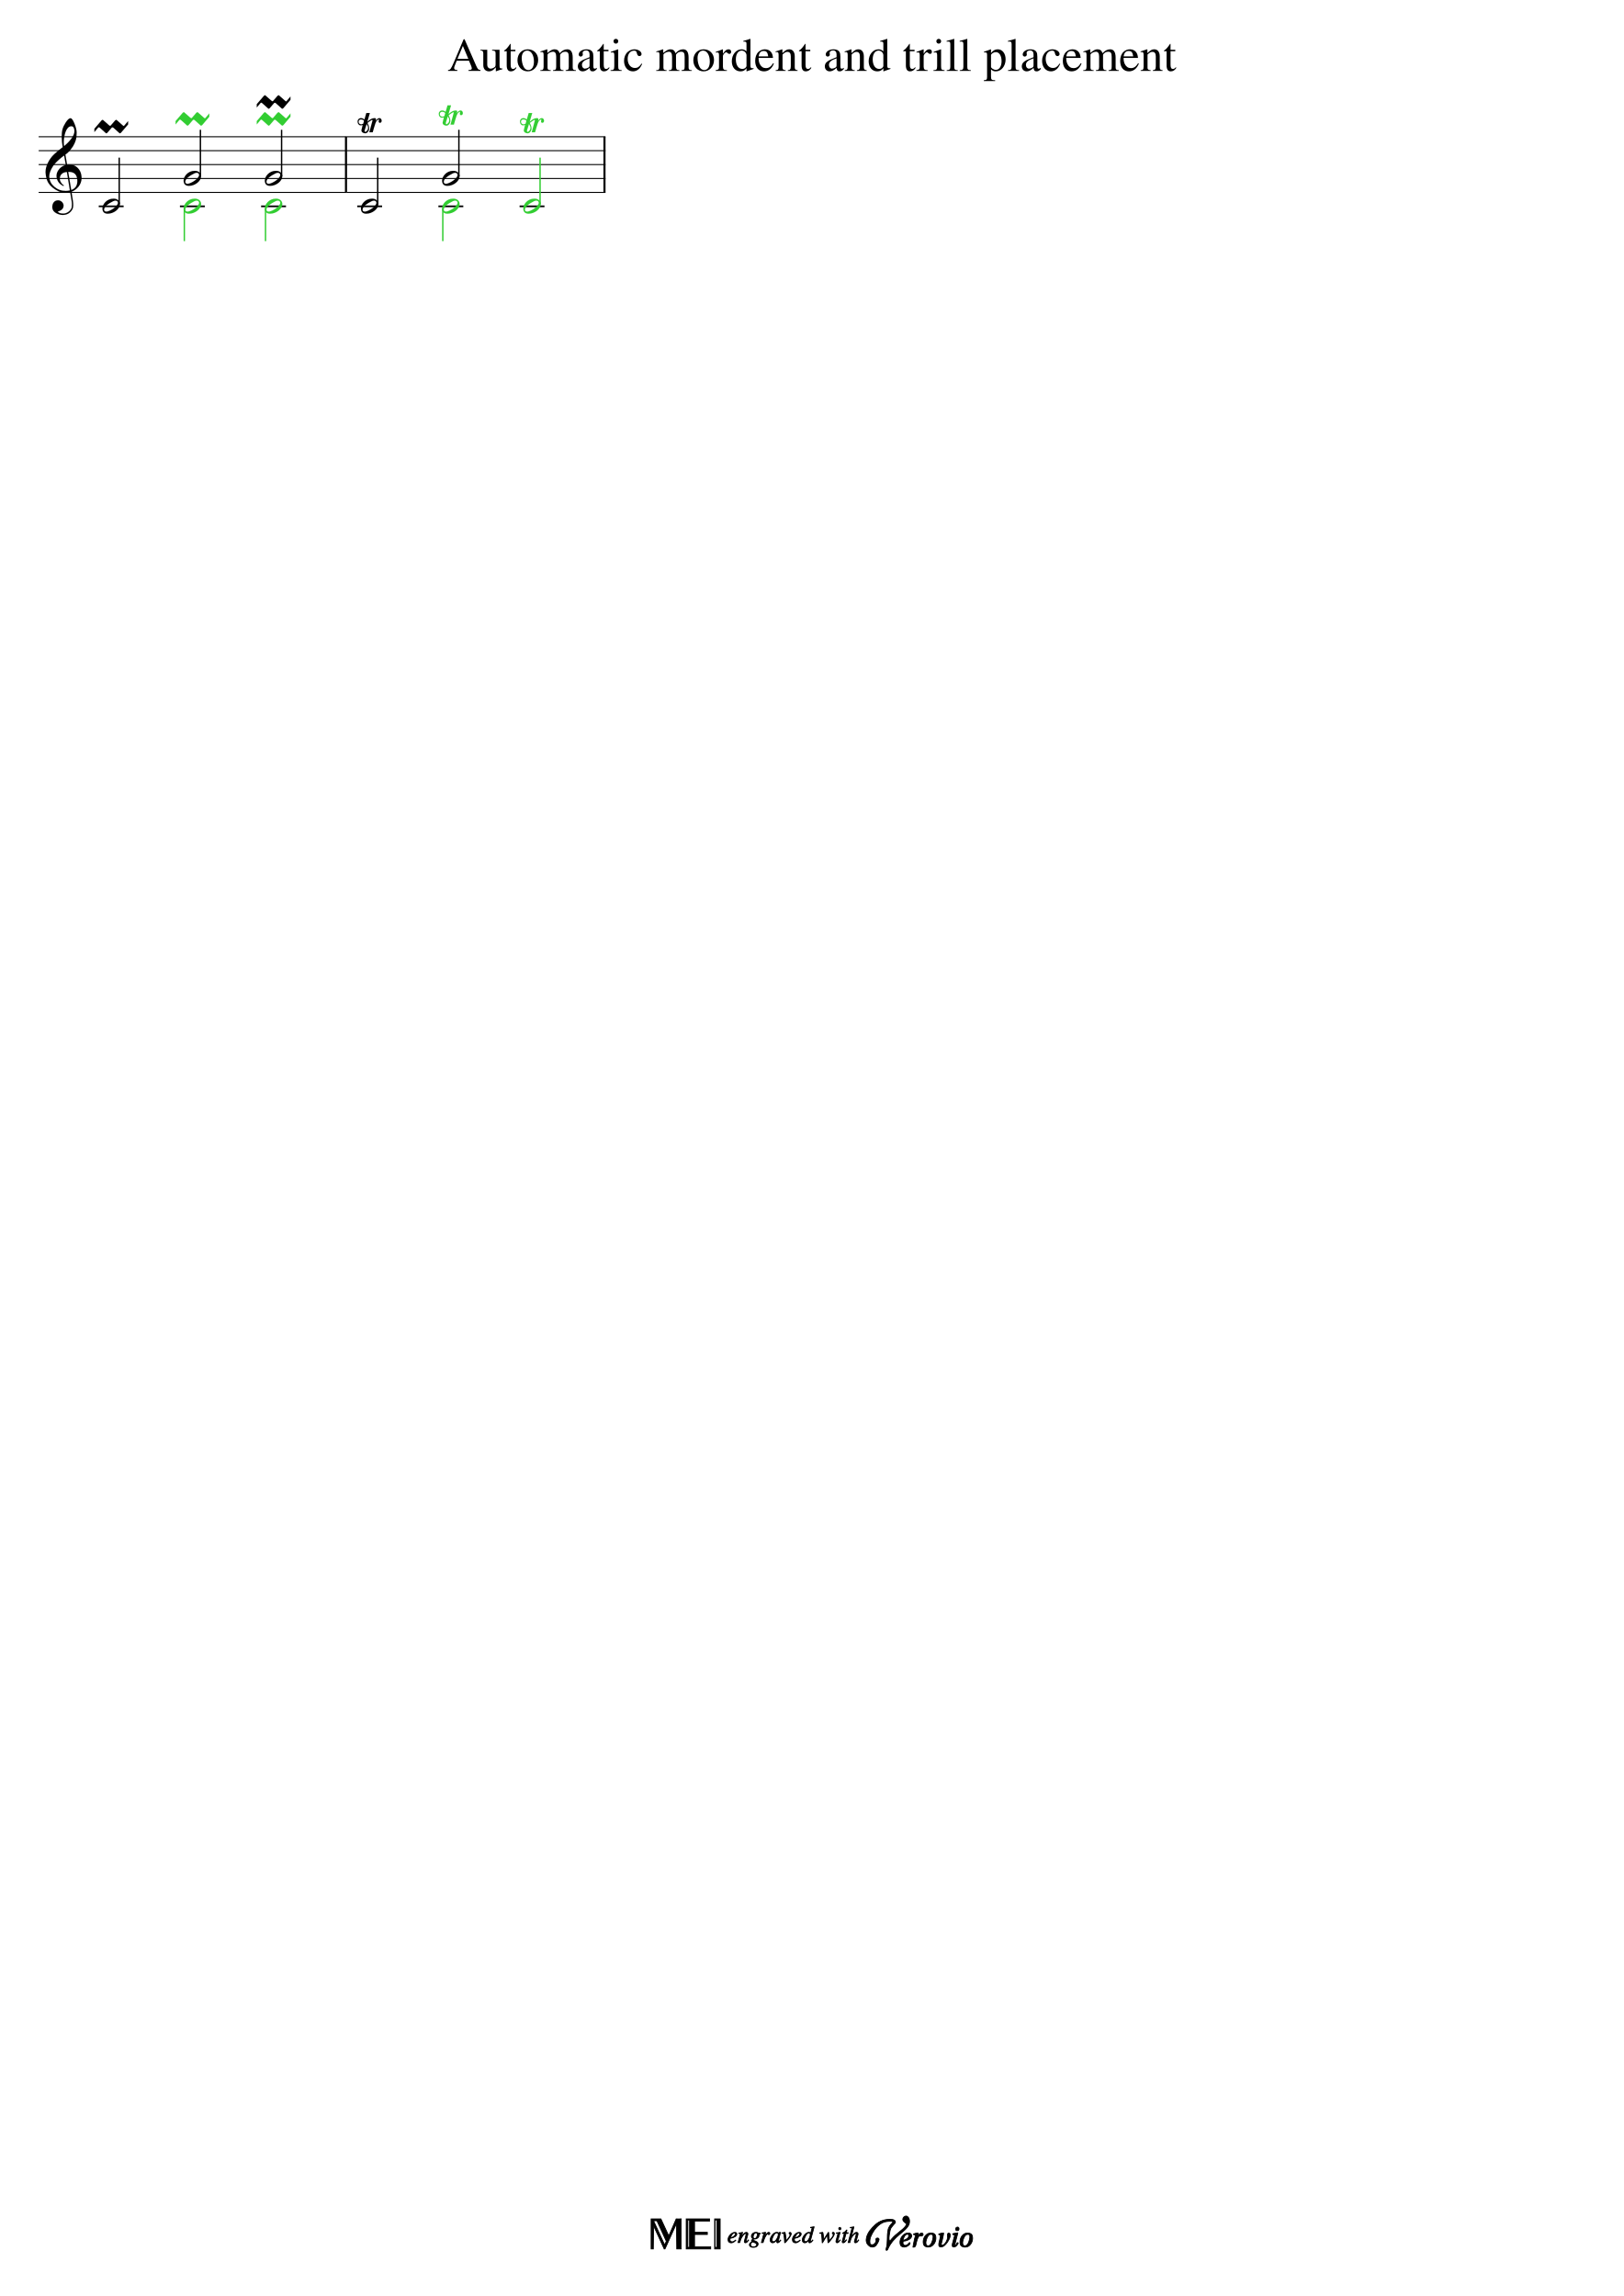
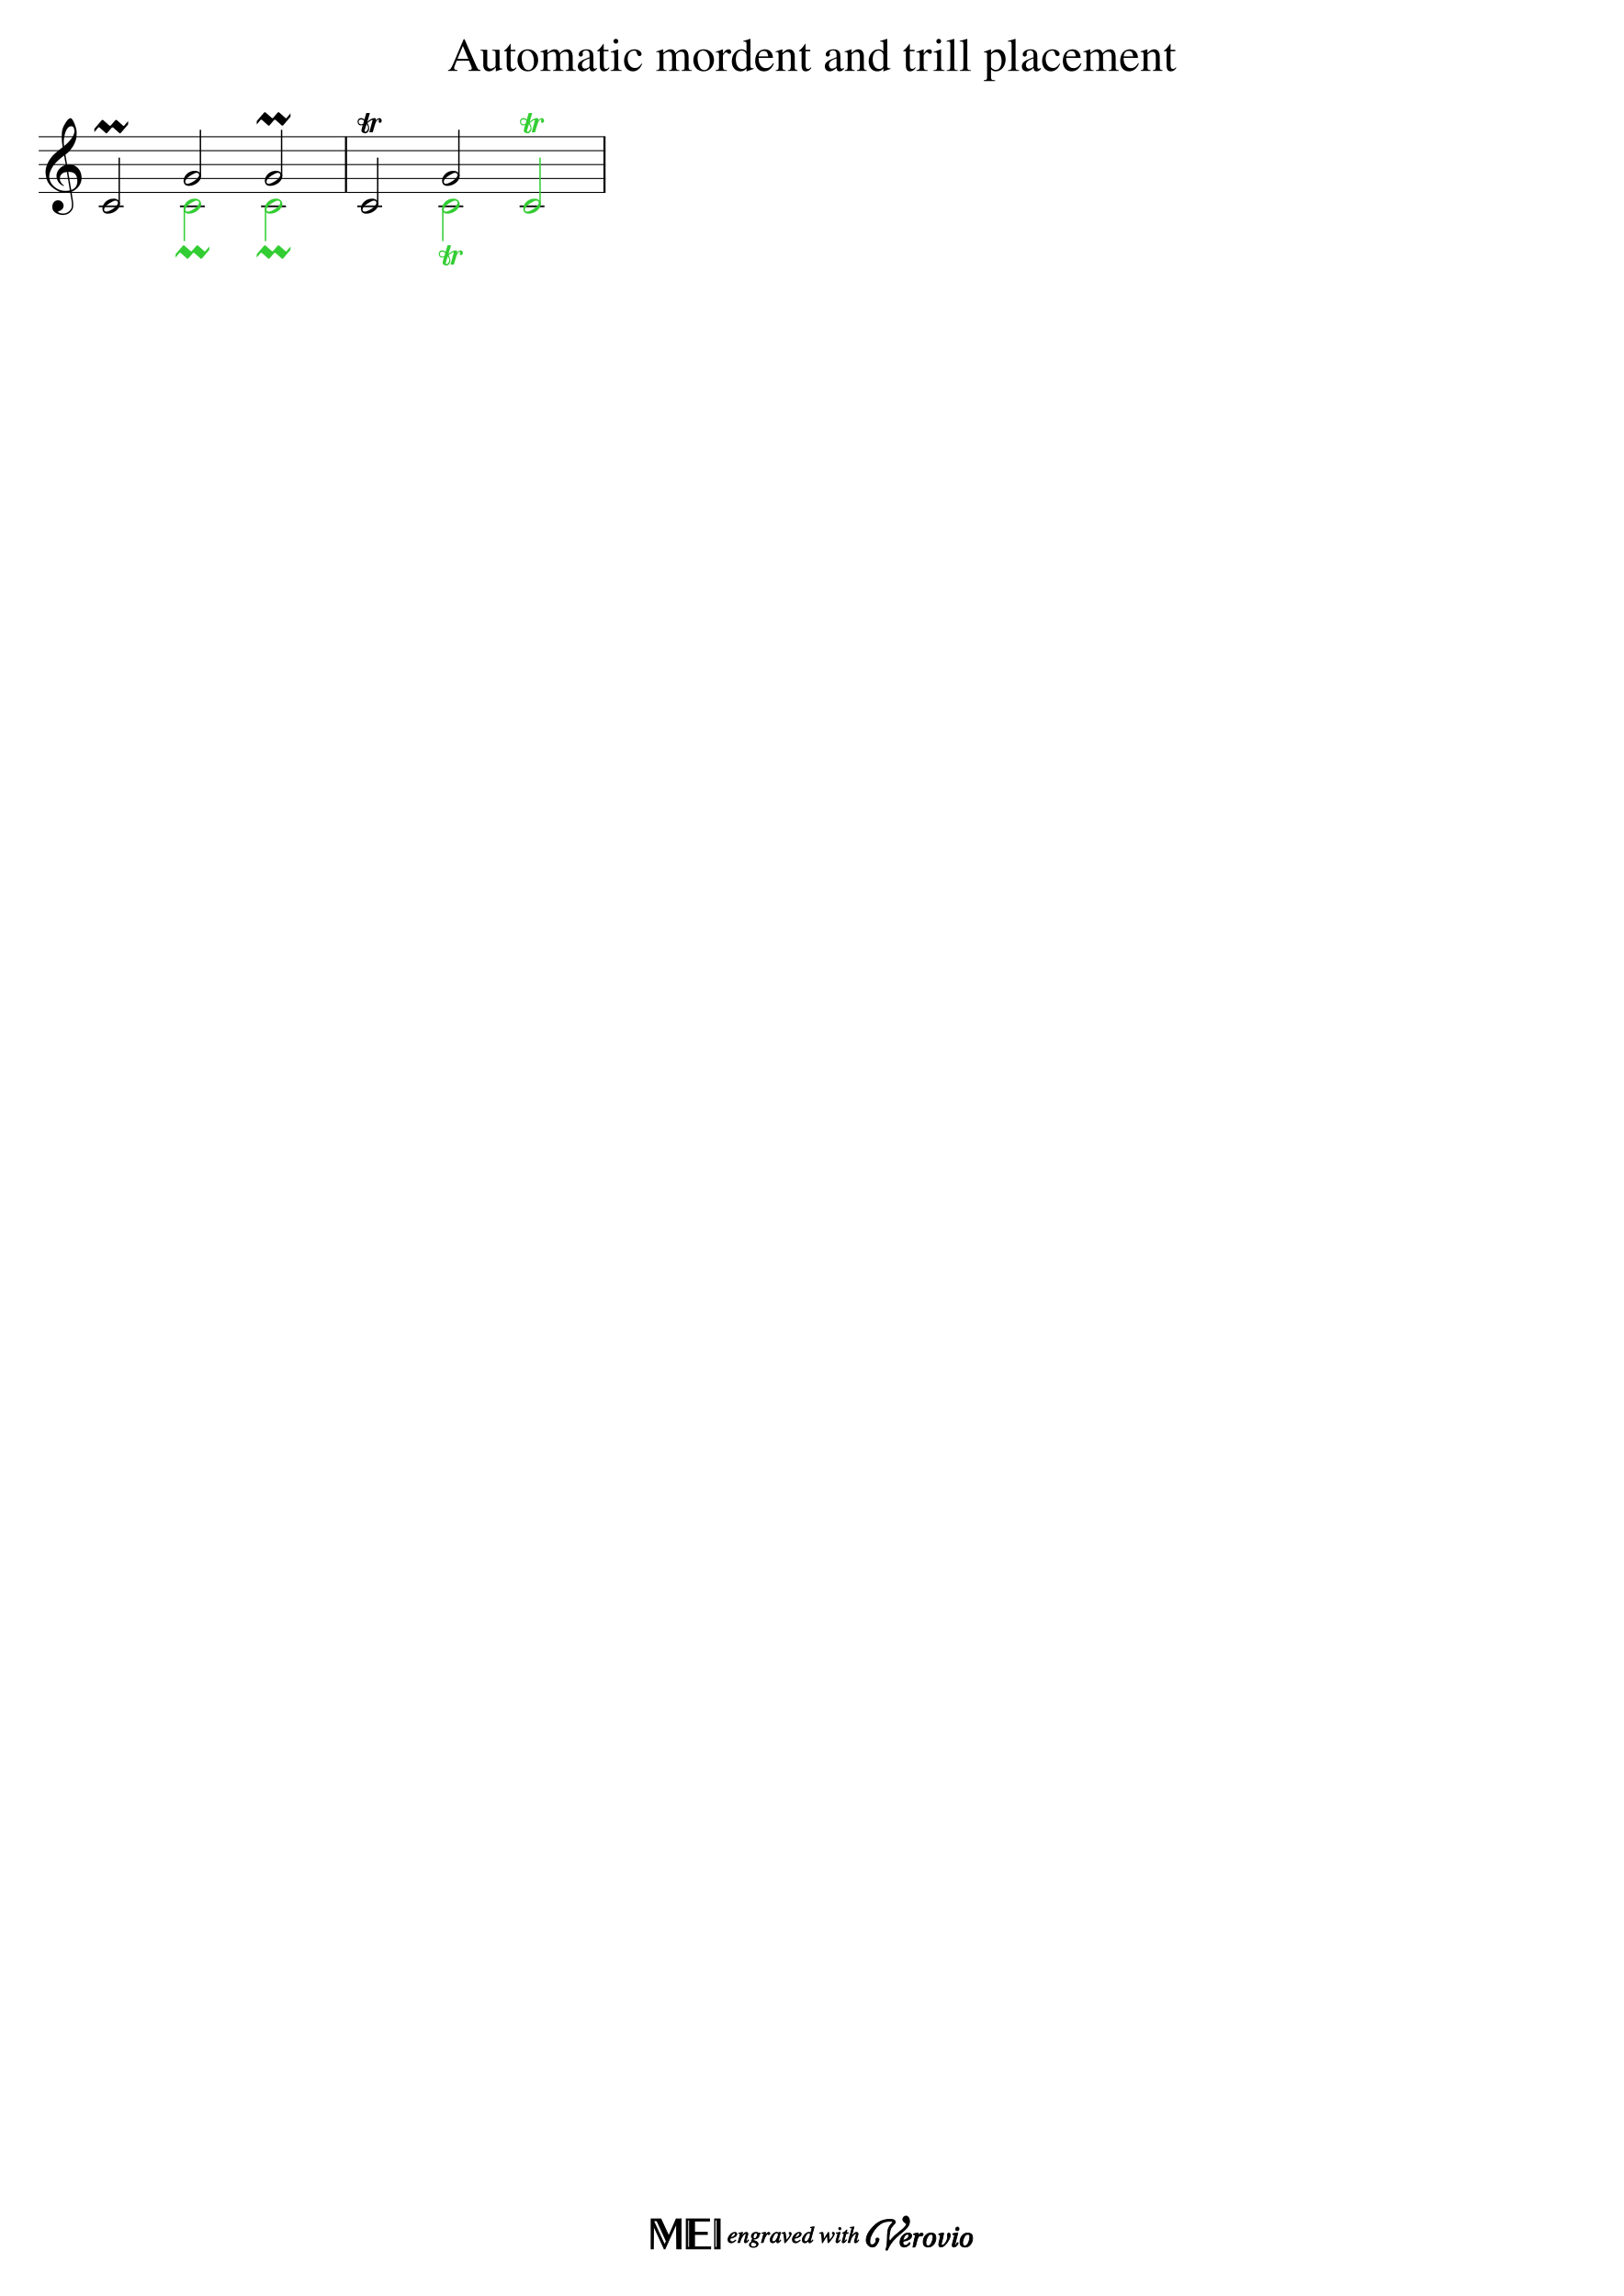
<svg xmlns="http://www.w3.org/2000/svg" xmlns:xlink="http://www.w3.org/1999/xlink" width="2100px" height="2970px" version="1.1" overflow="visible" id="docid">
  <defs>
    <g id="E050-docid">
      <path transform="scale(1,-1)" d="M441 -245c-23 -4 -48 -6 -76 -6c-59 0 -102 7 -130 20c-88 42 -150 93 -187 154c-26 44 -43 103 -48 176c0 6 -1 13 -1 19c0 54 15 111 45 170c29 57 65 106 110 148s96 85 153 127c-3 16 -8 46 -13 92c-4 43 -5 73 -5 89c0 117 16 172 69 257c34 54 64 82 89 82 c21 0 43 -30 69 -92s39 -115 41 -159v-15c0 -109 -21 -162 -67 -241c-13 -20 -63 -90 -98 -118c-13 -9 -25 -19 -37 -29l31 -181c8 1 18 2 28 2c58 0 102 -12 133 -35c59 -43 92 -104 98 -184c1 -7 1 -15 1 -22c0 -123 -87 -209 -181 -248c8 -57 17 -110 25 -162 c5 -31 6 -58 6 -80c0 -30 -5 -53 -14 -70c-35 -64 -88 -99 -158 -103c-5 0 -11 -1 -16 -1c-37 0 -72 10 -108 27c-50 24 -77 59 -80 105v11c0 29 7 55 20 76c18 28 45 42 79 44h6c49 0 93 -42 97 -87v-9c0 -51 -34 -86 -105 -106c17 -24 51 -36 102 -36c62 0 116 43 140 85 c9 16 13 41 13 74c0 20 -1 42 -5 67c-8 53 -18 106 -26 159zM461 939c-95 0 -135 -175 -135 -286c0 -24 2 -48 5 -71c50 39 92 82 127 128c40 53 60 100 60 140v8c-4 53 -22 81 -55 81h-2zM406 119l54 -326c73 25 110 78 110 161c0 7 0 15 -1 23c-7 95 -57 142 -151 142h-12 zM382 117c-72 -2 -128 -47 -128 -120v-7c2 -46 43 -99 75 -115c-3 -2 -7 -5 -10 -10c-70 33 -116 88 -123 172v11c0 68 44 126 88 159c23 17 49 29 78 36l-29 170c-21 -13 -52 -37 -92 -73c-50 -44 -86 -84 -109 -119c-45 -69 -67 -130 -67 -182v-13c5 -68 35 -127 93 -176 s125 -73 203 -73c25 0 50 3 75 9c-19 111 -36 221 -54 331z" />
    </g>
    <g id="E0A3-docid">
      <path transform="scale(1,-1)" d="M278 64c0 22 -17 39 -43 39c-12 0 -26 -3 -41 -10c-85 -43 -165 -94 -165 -156c5 -25 15 -32 49 -32c67 11 200 95 200 159zM0 -36c0 68 73 174 200 174c66 0 114 -39 114 -97c0 -84 -106 -173 -218 -173c-64 0 -96 32 -96 96z" />
    </g>
    <g id="E56C-docid">
      <path transform="scale(1,-1)" d="M0 21v59l129 150l17 10c7 0 11 -2 12 -6l106 -93l17 -10l12 6l80 93l18 10c5 0 9 -2 12 -6l105 -93l9 -7l8 -5c5 1 9 4 12 8l68 80v-59l-128 -150c-9 -7 -16 -10 -20 -10c-3 0 -7 2 -10 6l-105 94c-6 5 -13 7 -20 7c-4 0 -7 -1 -9 -3l-81 -94c-7 -7 -14 -10 -19 -10 c-3 0 -7 2 -10 6l-105 94c-6 6 -13 9 -20 9c-3 0 -7 -2 -10 -5z" />
    </g>
    <g id="E566-docid">
      <path transform="scale(1,-1)" d="M162 167l-36 -115l-1 -10c0 -10 5 -16 16 -19c32 18 48 43 48 75c0 20 -9 43 -27 69zM432 225c0 -21 -11 -36 -31 -37c-15 0 -20 10 -23 25l3 14l2 11l1 9l-4 4c-1 -1 -2 -1 -3 -1c-23 -13 -36 -24 -47 -48l-12 -27c-18 -50 -31 -105 -47 -157h-60l58 214c0 7 -3 5 -5 9 c-7 0 -25 -8 -51 -28l-37 -28c20 -34 31 -67 31 -97c0 -12 -1 -21 -4 -28l-6 -15c-1 -3 -5 -10 -12 -19c-14 -18 -30 -26 -49 -26c-30 0 -67 18 -67 52c1 1 1 6 3 15l20 84c-9 -5 -21 -8 -36 -8c-21 0 -29 7 -40 19c-10 12 -16 27 -16 47c0 23 6 33 17 45s25 18 46 18 c19 0 39 -8 60 -25l34 117h63l-46 -158l38 31l32 20c21 10 35 13 62 15c16 0 24 -7 24 -21l-1 -10l-6 -24c21 37 44 55 70 55c23 0 39 -23 39 -47zM18 208c0 -27 17 -47 45 -47l3 -2l13 4l23 9l14 55c-17 15 -35 22 -55 22c-26 0 -43 -17 -43 -41z" />
    </g>
  </defs>
  <style type="text/css">#docid g.ending, #docid g.fing, #docid g.reh, #docid g.tempo {font-weight:bold;}#docid g.dir, #docid g.dynam, #docid g.mNum {font-style:italic;}#docid g.label {font-weight:normal;}#docid ellipse, #docid path, #docid polygon, #docid polyline, #docid rect {stroke:currentColor}</style>
  <svg class="definition-scale" color="black" font-family="Times, serif" viewBox="0 0 21000 29700">
    <g class="page-margin" transform="translate(500, 500)">
      <g id="iJ6YNS9" class="mdiv pageMilestone" />
      <g id="j6ERYJ7" class="score pageMilestone" />
      <g id="x1NM8PQU" class="system">
        <g id="v64XHJ0" class="section systemMilestone" />
        <g id="m1HYDLDV" class="measure">
          <g id="n1V987CS" class="staff">
            <path d="M0 1269 L3988 1269" stroke-width="13" />
            <path d="M0 1449 L3988 1449" stroke-width="13" />
            <path d="M0 1629 L3988 1629" stroke-width="13" />
            <path d="M0 1809 L3988 1809" stroke-width="13" />
            <path d="M0 1989 L3988 1989" stroke-width="13" />
            <g id="d1XK4U1U" class="clef">
              <use xlink:href="#E050-docid" transform="translate(90, 1809) scale(0.72, 0.72)" />
            </g>
            <g id="f1O3LAHV" class="keySig" />
            <g class="ledgerLines below">
              <path d="M777 2169 L1099 2169" stroke-width="22" />
              <path d="M1827 2169 L2149 2169" stroke-width="22" />
              <path d="M2877 2169 L3199 2169" stroke-width="22" />
            </g>
            <g id="o1RTEB7A" class="layer">
              <g id="note-L3F1" class="note">
                <g class="notehead">
                  <use xlink:href="#E0A3-docid" transform="translate(825, 2169) scale(0.72, 0.72)" />
                </g>
                <g id="tPEE0OP" class="stem">
                  <path d="M1042 2141 L1042 1539" stroke-width="18" />
                </g>
                <g id="qMAVTA3" class="accid" />
              </g>
              <g id="r1PB2UON" class="note">
                <g class="notehead">
                  <use xlink:href="#E0A3-docid" transform="translate(1875, 1809) scale(0.72, 0.72)" />
                </g>
                <g id="uL0P3Y6" class="stem">
                  <path d="M2092 1781 L2092 1179" stroke-width="18" />
                </g>
                <g id="s1PQPUF4" class="accid" />
              </g>
              <g id="note-L6F1" class="note">
                <g class="notehead">
                  <use xlink:href="#E0A3-docid" transform="translate(2925, 1809) scale(0.72, 0.72)" />
                </g>
                <g id="vPKGJXZ" class="stem">
                  <path d="M3142 1781 L3142 1179" stroke-width="18" />
                </g>
                <g id="u14YPAFV" class="accid" />
              </g>
            </g>
            <g id="v1G2UCBM" class="layer">
              <g id="w1I5DK26" class="space" />
              <g id="note-L5F2" class="note marked" color="limegreen" fill="limegreen">
                <g class="notehead">
                  <use xlink:href="#E0A3-docid" transform="translate(1875, 2169) scale(0.72, 0.72)" />
                </g>
                <g id="wGMJNIQ" class="stem">
                  <path d="M1884 2194 L1884 2619" stroke-width="18" />
                </g>
                <g id="y16753K6" class="accid" />
              </g>
              <g id="note-L6F2" class="note marked" color="limegreen" fill="limegreen">
                <g class="notehead">
                  <use xlink:href="#E0A3-docid" transform="translate(2925, 2169) scale(0.72, 0.72)" />
                </g>
                <g id="xIG9TQU" class="stem">
                  <path d="M2934 2194 L2934 2619" stroke-width="18" />
                </g>
                <g id="a12WP67W" class="accid" />
              </g>
            </g>
          </g>
          <g id="b4Y5DFV" class="mordent">
            <use xlink:href="#E56C-docid" transform="translate(721, 1223) scale(0.72, 0.72)" />
          </g>
          <g id="cNFAQML" class="mordent">
-             <use xlink:href="#E56C-docid" transform="translate(2821, 905) scale(0.72, 0.72)" />
+             <use xlink:href="#E56C-docid" transform="translate(2821, 1124) scale(0.72, 0.72)" />
          </g>
          <g id="d1RIF43L" class="mordent" color="limegreen" fill="limegreen">
-             <use xlink:href="#E56C-docid" transform="translate(1771, 1124) scale(0.72, 0.72)" />
+             <use xlink:href="#E56C-docid" transform="translate(1771, 2846) scale(0.72, 0.72)" />
          </g>
          <g id="e36A7UB" class="mordent" color="limegreen" fill="limegreen">
-             <use xlink:href="#E56C-docid" transform="translate(2821, 1124) scale(0.72, 0.72)" />
+             <use xlink:href="#E56C-docid" transform="translate(2821, 2846) scale(0.72, 0.72)" />
          </g>
          <g id="l1VZ8WIS" class="barLine">
            <path d="M3975 1269 L3975 1989" stroke-width="27" />
          </g>
        </g>
        <g id="vLC6GUE" class="measure">
          <g id="w1KCUVGJ" class="staff">
            <path d="M3988 1269 L7331 1269" stroke-width="13" />
            <path d="M3988 1449 L7331 1449" stroke-width="13" />
            <path d="M3988 1629 L7331 1629" stroke-width="13" />
            <path d="M3988 1809 L7331 1809" stroke-width="13" />
            <path d="M3988 1989 L7331 1989" stroke-width="13" />
            <g class="ledgerLines below">
              <path d="M4120 2169 L4442 2169" stroke-width="22" />
              <path d="M5170 2169 L5492 2169" stroke-width="22" />
              <path d="M6220 2169 L6542 2169" stroke-width="22" />
            </g>
            <g id="xGUU4JQ" class="layer">
              <g id="note-L12F1" class="note">
                <g class="notehead">
                  <use xlink:href="#E0A3-docid" transform="translate(4168, 2169) scale(0.72, 0.72)" />
                </g>
                <g id="y1NKD124" class="stem">
                  <path d="M4385 2141 L4385 1539" stroke-width="18" />
                </g>
                <g id="z14DBQNG" class="accid" />
              </g>
              <g id="a1QJ4FU1" class="note">
                <g class="notehead">
                  <use xlink:href="#E0A3-docid" transform="translate(5218, 1809) scale(0.72, 0.72)" />
                </g>
                <g id="z1K4OJSQ" class="stem">
                  <path d="M5435 1781 L5435 1179" stroke-width="18" />
                </g>
                <g id="b1XSZE2H" class="accid" />
              </g>
              <g id="c1IEYM10" class="space" />
            </g>
            <g id="dIZDUHE" class="layer">
              <g id="e1EHME80" class="space" />
              <g id="note-L14F2" class="note marked" color="limegreen" fill="limegreen">
                <g class="notehead">
                  <use xlink:href="#E0A3-docid" transform="translate(5218, 2169) scale(0.72, 0.72)" />
                </g>
                <g id="aRA8GUK" class="stem">
                  <path d="M5227 2194 L5227 2619" stroke-width="18" />
                </g>
                <g id="gETMZTA" class="accid" />
              </g>
              <g id="note-L15F2" class="note marked" color="limegreen" fill="limegreen">
                <g class="notehead">
                  <use xlink:href="#E0A3-docid" transform="translate(6268, 2169) scale(0.72, 0.72)" />
                </g>
                <g id="b1AYFJ9P" class="stem">
                  <path d="M6485 2141 L6485 1539" stroke-width="18" />
                </g>
                <g id="i123OHXR" class="accid" />
              </g>
            </g>
          </g>
          <g id="jQFEFEK" class="trill">
            <use xlink:href="#E566-docid" transform="translate(4125, 1224) scale(0.72, 0.72)" />
          </g>
          <g id="kOVASEE" class="trill" color="limegreen" fill="limegreen">
-             <use xlink:href="#E566-docid" transform="translate(5175, 1125) scale(0.72, 0.72)" />
+             <use xlink:href="#E566-docid" transform="translate(5175, 2935) scale(0.72, 0.72)" />
          </g>
          <g id="l1I7OPR1" class="trill" color="limegreen" fill="limegreen">
            <use xlink:href="#E566-docid" transform="translate(6225, 1224) scale(0.72, 0.72)" />
          </g>
          <g id="uW4WKQ" class="barLine">
            <path d="M7318 1269 L7318 1989" stroke-width="27" />
          </g>
        </g>
        <g id="vE1WURA" class="systemMilestoneEnd v64XHJ0" />
      </g>
      <g id="wK8FJ60" class="pageMilestoneEnd j6ERYJ7" />
      <g id="x1AFQIG0" class="pageMilestoneEnd iJ6YNS9" />
      <g id="e6C4ZMJ" class="pgHead autogenerated">
        <text font-size="0px">
          <tspan id="fA9N9Z2" class="rend" x="10000" y="417" text-anchor="middle">
            <tspan id="gB13UK1" class="rend">
              <tspan id="h158DR4J" class="text">
                <tspan font-size="607px">Automatic mordent and trill placement</tspan>
              </tspan>
            </tspan>
          </tspan>
        </text>
      </g>
      <g id="y1K98ZB7" class="pgFoot autogenerated">
        <g id="z1M5W8JL" class="fig">
          <g class="svg" transform="translate(7750, 28099) scale(10, 10)">
            <g>
              <path fill="#000000" d="M 17.113,49.265 V 10.368 h 12.697 c 3.289,7.337 6.713,14.61 10.127,21.889 3.42,-7.485 6.256,-14.205 9.589,-21.91 2.436,0.104 4.317,0.085 6.484,-0.058 V 49.264 H 50.274 C 50.145,38.356 50.016,27.448 49.887,16.54 45.003,27.315 39.967,38.434 35.084,49.209 34.679,49.344 34.427,49.136 34.022,49.271 29.466,39.331 24.91,29.391 20.354,19.451 20.224,29.389 20.095,39.327 19.965,49.264 H 17.113 Z M 36.754,39.325 C 32.721,30.513 28.688,21.701 24.655,12.889 22.531,12.751 22.657,12.71 20.714,12.814 v 0.966 c 4.613,9.998 9.609,20.749 13.873,30.082 0.722,-1.513 1.445,-3.025 2.167,-4.538 z m 25.738,9.94 c 0,-12.966 0,-25.931 0,-38.897 10.084,0 20.169,0 30.253,0 0,0.96 0,1.921 0,2.881 -6.483,0 -12.966,0 -19.448,0 0,4.802 0,9.604 0,14.406 5.522,0 11.045,0 16.567,0 0,0.96 0,1.921 0,2.881 -5.522,0 -11.045,0 -16.567,0 0,5.282 0,10.565 0,15.847 6.963,0 13.926,0 20.889,0 0,0.96 0,1.921 0,2.881 -10.565,0 -21.129,0 -31.694,0 z m 4.322,-2.161 c 0,-11.765 0,-23.53 0,-35.295 -0.72,0 -1.441,0 -2.161,0 0,11.765 0,23.53 0,35.295 0.72,0 1.441,0 2.161,0 z m 32.414,2.161 c 0,-12.966 0,-25.931 0,-38.897 2.401,0 4.802,0 7.203,0 0,12.966 0,25.931 0,38.897 -2.401,0 -4.802,0 -7.203,0 z m 2.881,-2.161 c 0,-11.765 0,-23.53 0,-35.295 -0.72,0 -1.441,0 -2.161,0 0,11.765 0,23.53 0,35.295 0.72,0 1.441,0 2.161,0 z" />
              <path fill="#000000" d="m 346.3,6.7 c -3.1,0.5 -4.9,4.4 -2.7,6.8 1.2,1.4 2.7,2.4 4.1,3.5 -2.4,5.3 -7.7,8.3 -11.9,12.1 -3.7,2.8 -7,6.2 -9.7,9.9 -2.2,-0.8 -0.915,-7.719 -0.627,-9.5 0.288,-1.781 0.727,-6.4 2.927,-8.7 1.3,-1.9 3,-3.5 4.5,-5.2 1.2,-3.4 -3.2,-4.9 -5.8,-4.6 -7.3,-0.5 -14.6,2 -20,6.8 -5,4.6 -10,10.1 -11.5,17 -0.9,3.5 -0.2,7.5 2.8,9.9 2.5,2.8 7.4,2.9 9.8,-0.2 1.7,-2.3 3.2,-4.8 3.8,-7.6 -0.1,-2.6 -4.4,-2.3 -4.3,0.2 1.2,2.4 -0.9,4.7 -2.7,6.2 -1.7,0.9 -4.7,0.7 -4.8,-1.7 -1,-5.8 2.1,-11.3 5.2,-16.1 4,-5.8 9.8,-11.2 17.2,-11.8 1.6,0 8.1,-1.2 6.8,1.4 -2.8,2.8 -5.6,6.1 -6,10.3 -1.6,7.7 0.1,15.7 -2.3,23.2 -1.1,3.9 2,2.6 2.5,0.2 3.3,-7.4 8.9,-13.4 15.1,-18.5 4.2,-3.9 9.5,-7.1 11.9,-12.6 1.3,-3.6 1.2,-9 -2.7,-10.9 -0.504,-0.177 -1.07,-0.165 -1.6,-0.1 z m 66,14.5 c -2,0.8 -1.8,4.9 0.8,4.4 3.4,0.4 2.9,-6.2 -0.8,-4.4 z m 0.6,7.3 c -1.3,0.5 -7.6,0.5 -5.4,2.2 4,-0.3 0.7,4.5 0.6,6.7 -0.4,2.9 -2.4,5.9 -1.2,8.8 2.7,1.7 5.6,-0.8 6.8,-3.2 1.6,-1.4 -0.5,-3 -1.2,-0.9 -0.4,0.8 -2.4,3.5 -2.6,1.8 1.1,-5 2.7,-9.9 3.9,-14.9 l -0.1,-0.5 h -0.9 z m -65.1,0.2 c -6.5,1.6 -10.5,9.5 -8.2,15.7 2.1,3.4 7.4,2.9 10.1,0.4 2,-0.2 3.6,-5.3 1,-3.4 -1.4,2 -4,4.2 -6.5,2.8 -2.2,-1.9 -1.9,-5.7 1.7,-5.3 3.1,-0.9 6.9,-2.1 8.1,-5.5 0.9,-2.7 -1.6,-5.2 -4.3,-4.8 h -1.1 -0.7 z m 13.6,0 c -2.2,0 -8.5,1.8 -2.9,2.3 0.9,1.9 -1,4.9 -1.1,7.2 -0.5,2.9 -1.4,5.7 -1.7,8.7 3.7,0.7 3.8,-2.6 4.4,-5.3 0.9,-3.3 1.6,-7 4.1,-9.5 2.4,1.6 6.8,-0.7 3.7,-3.4 -2.9,-0.5 -4.8,2.4 -6.2,4.3 0,-1.2 2.4,-5 -0.2,-4.3 z m 15.8,0 c -6.4,1.3 -9.6,9.1 -7.7,14.9 1.9,4 7.7,3.9 11,1.7 4.1,-3 6,-8.9 4.4,-13.7 -1.3,-3 -4.8,-3.2 -7.6,-3 z m 17,0 c -2.3,0 -8.8,1.9 -3,2.4 0.4,2.5 -1,5.7 -1.4,8.4 -0.7,2.4 -1.8,7.5 2.1,7.2 3.8,-0.1 6.5,-3.5 8.5,-6.3 2,-3.2 4.5,-7 3.3,-10.9 -3.7,-3 -3.6,2.6 -3.1,5.1 -0.7,3.8 -2.7,7.9 -6.2,9.8 -3.6,0.6 -1,-4.3 -0.8,-6.1 0.6,-3.2 1.6,-6.3 1.9,-9.5 h -1.1 z m 30.6,0 c -6.3,1.2 -9.5,8.9 -7.8,14.7 1.5,4 7.2,4.2 10.5,2.4 4.6,-2.8 6.6,-9.3 4.8,-14.3 -1.4,-2.8 -4.8,-3 -7.5,-2.8 z m -75.4,1.7 c 2.1,1.5 0.2,4.7 -1.6,5.7 -1.1,0.4 -5.5,3.4 -4.6,0.7 0.8,-2.7 2.2,-6.2 5.3,-6.6 l 0.9,0.1 z m 30.8,0 c 2.6,1.5 1.3,5.2 0.8,7.6 -0.8,2.7 -1.9,5.9 -4.7,7.1 -5.1,0.8 -4,-5.8 -2.8,-8.8 1,-2.8 3,-6.8 6.7,-5.8 z m 47.1,-0.1 c 2.9,0.7 2,4.7 1.5,6.8 -0.7,3 -1.8,6.7 -5,8 -4.7,0.8 -4,-5.1 -3,-7.9 0.9,-3 2.7,-7.3 6.5,-6.8 z" />
              <g>
                <path d="m 116.566,37.118 q 0,-3.252 2.93,-6.299 2.9,-3.047 5.991,-3.047 1.143,0 1.816,0.527 0.674,0.527 0.674,1.567 0,2.109 -2.476,3.618 -2.461,1.494 -5.186,1.831 l -0.835,0.103 q -0.19,0.601 -0.264,0.967 -0.073,0.352 -0.073,0.894 0,1.289 0.835,2.007 0.85,0.718 2.007,0.718 1.099,0 2.329,-0.732 0.703,-0.425 2.036,-1.523 l 0.381,0.337 q -0.659,0.835 -1.89,1.714 -2.183,1.567 -4.38,1.567 -1.553,0 -2.725,-1.099 -1.172,-1.099 -1.172,-3.149 z m 3.12,-2.358 q 2.798,-0.41 4.556,-1.963 Q 126,31.229 126,29.691 q 0,-0.557 -0.264,-0.879 -0.264,-0.337 -0.776,-0.337 -0.952,0 -1.875,0.82 -0.908,0.806 -1.641,1.831 -0.776,1.201 -1.23,2.3 -0.249,0.586 -0.527,1.333 z" />
                <path d="m 129.472,41 2.534,-9.053 q 0.322,-1.143 0.366,-1.377 0.059,-0.249 0.059,-0.527 0,-0.425 -0.249,-0.659 -0.234,-0.249 -0.938,-0.249 -0.176,0 -0.352,0.029 -0.161,0.015 -0.366,0.044 v -0.498 q 0.952,-0.146 1.348,-0.22 0.41,-0.073 0.879,-0.176 l 2.622,-0.571 q 0.088,0.059 0.117,0.132 l -1.948,6.299 q 1.787,-2.739 2.988,-4.072 2.109,-2.358 3.779,-2.358 0.645,0 1.113,0.249 0.894,0.483 0.894,1.743 0,0.352 -0.073,0.732 -0.073,0.381 -0.19,0.82 l -1.919,7.017 q -0.059,0.22 -0.132,0.542 -0.073,0.308 -0.073,0.439 0,0.22 0.103,0.396 0.103,0.176 0.337,0.176 0.381,0 0.879,-0.439 0.498,-0.454 1.626,-1.919 l 0.425,0.381 q -1.201,1.626 -1.904,2.285 -1.201,1.157 -2.3,1.157 -0.498,0 -0.967,-0.322 -0.454,-0.337 -0.454,-1.201 0,-0.249 0.029,-0.527 0.044,-0.278 0.103,-0.483 l 1.846,-7.119 q 0.146,-0.586 0.19,-0.952 0.059,-0.381 0.059,-0.542 0,-0.352 -0.176,-0.601 -0.161,-0.264 -0.586,-0.264 -1.099,0 -2.769,1.992 -0.981,1.187 -1.992,2.827 -0.776,1.274 -1.23,2.49 Q 132.709,37.821 131.742,41 Z" />
                <path d="m 149.13,33.5 q 0,0.908 0.278,1.45 0.469,0.894 1.685,0.894 1.318,0 2.344,-1.67 1.04,-1.685 1.04,-3.706 0,-0.967 -0.425,-1.509 -0.425,-0.557 -1.274,-0.557 -1.641,0 -2.651,1.743 -0.996,1.743 -0.996,3.354 z m 0.513,13.066 q 1.743,0 2.886,-0.835 1.157,-0.835 1.157,-1.992 0,-0.879 -0.601,-1.479 -0.322,-0.322 -1.04,-0.688 -0.601,-0.293 -2.036,-0.835 -1.421,-0.557 -1.641,-0.557 -0.381,0 -1.479,1.011 -1.099,1.025 -1.099,2.314 0,1.948 1.685,2.681 0.879,0.381 2.168,0.381 z m -5.479,-2.681 q 0,-1.099 0.835,-2.095 0.85,-0.981 2.681,-1.963 -0.366,-0.234 -0.601,-0.483 -0.234,-0.264 -0.234,-0.688 0,-0.601 0.835,-1.377 0.469,-0.439 1.523,-1.157 -0.938,-0.352 -1.611,-0.996 -0.82,-0.864 -0.82,-2.241 0,-2.212 1.729,-3.677 1.729,-1.465 4.277,-1.465 1.333,0 2.256,0.425 0.923,0.41 1.084,0.688 h 1.978 v 1.172 h -1.494 q 0.088,0.322 0.132,0.586 0.044,0.264 0.044,0.747 0,2.373 -1.846,3.735 -1.831,1.362 -3.955,1.362 -0.22,0 -0.41,-0.015 -0.19,-0.029 -0.469,-0.088 -0.22,0 -0.601,0.425 -0.396,0.425 -0.396,0.762 0,0.498 3.223,1.699 3.208,1.216 3.208,3.56 0,1.758 -1.611,3.076 -1.611,1.333 -4.863,1.333 -2.256,0 -3.574,-0.967 -1.318,-0.967 -1.318,-2.358 z" />
                <path d="m 165.038,27.67 q 0.132,0 0.176,0.088 0.059,0.073 0.059,0.176 -0.015,0.146 -0.029,0.22 l -1.465,5.669 0.322,-0.63 q 1.055,-2.065 2.461,-3.765 1.421,-1.714 2.695,-1.714 0.688,0 1.055,0.454 0.381,0.454 0.381,1.04 0,0.659 -0.381,1.099 -0.366,0.425 -1.025,0.425 -0.454,0 -0.688,-0.176 -0.234,-0.176 -0.366,-0.41 l -0.176,-0.322 q -0.059,-0.088 -0.146,-0.132 -0.073,-0.059 -0.19,-0.059 -0.571,0 -1.655,1.597 -1.069,1.597 -1.919,3.457 -0.513,1.128 -1.143,2.988 Q 162.606,38.847 161.947,41 h -2.256 l 2.432,-8.818 q 0.205,-0.762 0.322,-1.362 0.132,-0.601 0.132,-0.981 0,-0.439 -0.22,-0.674 -0.22,-0.234 -0.762,-0.234 -0.176,0 -0.439,0.029 -0.264,0.029 -0.63,0.073 v -0.483 l 0.586,-0.117 q 1.143,-0.234 2.49,-0.498 1.362,-0.264 1.436,-0.264 z" />
                <path d="m 181.518,30.424 q 0,-1.055 -0.483,-1.553 -0.483,-0.498 -1.172,-0.498 -2.388,0 -4.438,3.662 -1.802,3.223 -1.802,5.552 0,1.172 0.498,1.714 0.513,0.527 1.26,0.527 2.212,0 4.263,-3.56 1.875,-3.237 1.875,-5.845 z m -1.831,-2.71 q 1.157,0 1.787,0.601 0.337,0.322 0.527,0.85 l 0.073,0.205 0.322,-1.113 q 0.059,-0.19 0.103,-0.249 0.044,-0.073 0.205,-0.088 l 1.655,-0.19 q 0.132,0 0.146,0.059 0.029,0.044 0,0.176 -0.059,0.19 -0.088,0.308 -0.029,0.103 -0.088,0.308 l -1.348,5.244 q -0.439,1.714 -0.747,2.959 -0.542,2.256 -0.542,2.578 0,0.205 0.103,0.308 0.117,0.088 0.278,0.088 0.132,0 0.278,-0.088 0.161,-0.088 0.381,-0.264 l 0.249,-0.205 q 0.117,-0.103 0.264,-0.234 0.146,-0.146 0.352,-0.352 l 0.908,-0.938 0.352,0.308 q -1.523,1.948 -2.446,2.651 -0.923,0.688 -1.758,0.688 -0.542,0 -0.85,-0.381 -0.293,-0.381 -0.293,-0.952 0,-0.527 0.19,-1.509 0.205,-0.996 0.396,-1.67 -0.264,0.439 -0.894,1.289 -0.615,0.835 -1.523,1.626 -1.069,0.952 -2.051,1.348 -0.762,0.264 -1.465,0.264 -1.187,0 -2.153,-0.967 -0.967,-0.981 -0.967,-2.769 0,-3.076 2.754,-6.416 2.842,-3.472 5.889,-3.472 z" />
                <path d="m 196.664,27.772 q 0.82,0 1.26,0.586 0.439,0.586 0.439,1.333 0,1.978 -3.911,6.929 -3.706,4.702 -4.438,4.702 -0.22,0 -0.293,-0.601 -0.044,-0.337 -0.044,-1.143 0,-0.981 -0.19,-3.325 -0.19,-2.344 -0.366,-3.472 -0.366,-2.476 -0.718,-3.193 -0.352,-0.718 -1.333,-0.718 -0.161,0 -0.381,0.015 -0.205,0.015 -0.483,0.044 v -0.381 q 0.439,-0.088 1.846,-0.396 1.406,-0.308 1.494,-0.337 l 0.483,-0.146 q 0.205,-0.059 0.322,0.234 0.117,0.278 0.293,1.055 0.557,2.549 0.835,5.024 0.176,1.538 0.352,4.556 l 0.483,-0.513 q 1.509,-1.597 3.018,-3.794 1.509,-2.197 1.509,-3.105 0,-0.454 -0.659,-1.084 -0.659,-0.645 -0.659,-1.172 0,-0.483 0.322,-0.791 0.337,-0.308 0.82,-0.308 z" />
                <path d="m 199.828,37.118 q 0,-3.252 2.93,-6.299 2.9,-3.047 5.991,-3.047 1.143,0 1.816,0.527 0.674,0.527 0.674,1.567 0,2.109 -2.476,3.618 -2.461,1.494 -5.186,1.831 l -0.835,0.103 q -0.19,0.601 -0.264,0.967 -0.073,0.352 -0.073,0.894 0,1.289 0.835,2.007 0.85,0.718 2.007,0.718 1.099,0 2.329,-0.732 0.703,-0.425 2.036,-1.523 l 0.381,0.337 q -0.659,0.835 -1.89,1.714 -2.183,1.567 -4.38,1.567 -1.553,0 -2.725,-1.099 -1.172,-1.099 -1.172,-3.149 z m 3.12,-2.358 q 2.798,-0.41 4.556,-1.963 1.758,-1.567 1.758,-3.105 0,-0.557 -0.264,-0.879 -0.264,-0.337 -0.776,-0.337 -0.952,0 -1.875,0.82 -0.908,0.806 -1.641,1.831 -0.776,1.201 -1.23,2.3 -0.249,0.586 -0.527,1.333 z" />
                <path d="m 215.238,37.602 q 0,0.894 0.41,1.567 0.41,0.659 1.392,0.659 2.095,0 4.028,-3.369 1.816,-3.164 1.816,-5.991 0,-0.894 -0.293,-1.479 -0.293,-0.586 -1.187,-0.586 -2.227,0 -4.307,3.604 -1.86,3.223 -1.86,5.596 z m 6.006,-9.888 q 1.157,0 1.641,0.557 0.278,0.322 0.439,1.099 l 1.67,-6.006 q 0.073,-0.249 0.088,-0.439 0.029,-0.205 0.029,-0.352 0,-0.571 -0.22,-0.718 -0.205,-0.146 -0.601,-0.146 -0.249,0 -0.469,0.015 -0.205,0.015 -0.557,0.044 v -0.483 q 1.655,-0.22 4.585,-0.762 l 0.132,0.146 -0.029,0.161 -2.812,10.532 -1.919,6.973 q -0.059,0.234 -0.103,0.439 -0.029,0.19 -0.029,0.352 0,0.396 0.19,0.513 0.205,0.117 0.352,0.117 0.425,0 1.201,-0.747 0.454,-0.454 1.245,-1.406 l 0.337,0.322 -0.205,0.308 q -0.542,0.806 -1.392,1.641 -1.509,1.479 -2.71,1.479 -0.396,0 -0.718,-0.176 -0.601,-0.352 -0.601,-1.26 0,-0.308 0.088,-0.981 0.088,-0.674 0.264,-1.465 -1.113,1.699 -2.446,2.783 -1.318,1.084 -2.886,1.084 -1.274,0 -2.227,-0.908 -0.952,-0.908 -0.952,-2.798 0,-3.193 2.93,-6.562 2.915,-3.354 5.684,-3.354 z" />
                <path d="m 254.13,29.53 q 0,1.23 -1.187,3.252 -0.659,1.128 -1.86,2.739 -1.23,1.655 -2.534,3.267 -2.065,2.549 -2.432,2.549 -0.161,0 -0.205,-0.132 -0.044,-0.132 -0.117,-0.894 l -0.864,-9.126 -6.079,9.961 q -0.044,0.088 -0.117,0.117 -0.059,0.029 -0.132,0.029 l -0.205,-0.044 -0.029,-0.132 -0.176,-3.618 q -0.059,-1.216 -0.176,-2.505 -0.103,-1.304 -0.205,-2.256 -0.308,-2.651 -0.659,-3.252 -0.337,-0.601 -1.26,-0.601 -0.176,0 -0.352,0.015 -0.176,0 -0.366,0.029 v -0.425 q 0.601,-0.103 1.143,-0.22 0.557,-0.117 1.216,-0.264 l 1.377,-0.352 q 0.498,0 1.011,4.175 0.278,2.285 0.498,5.2 l 5.757,-9.097 q 0.059,-0.117 0.146,-0.19 0.088,-0.088 0.205,-0.088 0.132,0 0.176,0.088 0.044,0.088 0.059,0.264 l 0.981,10.591 q 0.103,-0.132 1.626,-2.065 1.523,-1.948 1.597,-2.065 1.099,-1.582 1.465,-2.446 0.234,-0.557 0.234,-1.084 0,-0.205 -0.059,-0.381 -0.059,-0.19 -0.278,-0.396 L 251.874,29.75 q -0.19,-0.19 -0.337,-0.41 -0.132,-0.234 -0.132,-0.542 0,-0.366 0.249,-0.747 0.264,-0.381 0.938,-0.381 0.542,0 1.04,0.439 0.498,0.425 0.498,1.421 z" />
                <path d="m 261.176,24.521 q -0.601,0 -1.025,-0.469 -0.425,-0.469 -0.425,-1.128 0,-0.674 0.425,-1.143 0.425,-0.469 1.025,-0.469 0.601,0 1.025,0.469 0.439,0.469 0.439,1.143 0,0.674 -0.439,1.143 -0.425,0.454 -1.025,0.454 z m 0.352,3.208 q 0.088,0.044 0.073,0.117 l -2.959,10.459 q -0.205,0.835 -0.205,0.996 0,0.22 0.088,0.381 0.073,0.176 0.366,0.176 0.498,0 1.318,-0.864 0.483,-0.513 1.187,-1.465 l 0.381,0.322 -0.146,0.205 q -1.099,1.538 -1.816,2.212 -1.128,1.055 -2.197,1.055 -0.63,0 -1.055,-0.527 -0.41,-0.527 -0.41,-1.245 0,-0.425 0.059,-0.732 0.059,-0.322 0.22,-0.938 l 2.051,-7.529 q 0.044,-0.176 0.073,-0.322 0.029,-0.146 0.029,-0.293 0,-0.527 -0.396,-0.645 -0.381,-0.132 -1.523,-0.132 v -0.483 q 1.216,-0.146 1.743,-0.22 0.542,-0.088 1.084,-0.176 0.703,-0.117 1.333,-0.264 0.63,-0.146 0.703,-0.088 z" />
                <path d="m 264.179,40.033 q 0,-0.117 0.015,-0.264 0.015,-0.161 0.059,-0.322 l 2.754,-10.239 h -2.227 q 0,-0.396 0.059,-0.498 0.059,-0.103 0.293,-0.205 1.479,-0.63 2.285,-1.216 0.82,-0.586 2.227,-2.256 l 0.234,-0.278 q 0.044,-0.059 0.103,-0.088 0.073,-0.044 0.146,-0.044 0.146,0.029 0.205,0.059 0.044,0.103 0.044,0.19 0.015,0.073 0,0.161 l -0.835,3.193 h 2.388 l -0.176,0.981 h -2.49 l -2.637,9.858 q -0.073,0.264 0.044,0.513 0.117,0.234 0.396,0.234 0.381,0 1.069,-0.762 0.396,-0.41 1.333,-1.626 l 0.381,0.22 -0.205,0.308 q -1.26,1.89 -2.227,2.637 -0.952,0.732 -1.816,0.732 -0.747,0 -1.084,-0.396 -0.337,-0.396 -0.337,-0.894 z" />
                <path d="m 274.696,21.356 q 0.938,-0.132 1.509,-0.205 0.586,-0.088 1.011,-0.161 1.729,-0.337 1.86,-0.366 0.132,-0.029 0.205,-0.029 0.176,0.088 0.176,0.22 l -3.442,13.081 q 1.846,-2.725 3.018,-3.984 2.051,-2.168 3.765,-2.168 0.703,0 1.348,0.454 0.659,0.439 0.659,1.597 0,0.278 -0.073,0.718 -0.073,0.439 -0.176,0.776 l -1.978,7.017 q -0.088,0.293 -0.146,0.571 -0.059,0.264 -0.059,0.483 0,0.249 0.117,0.381 0.117,0.117 0.337,0.117 0.454,0 1.069,-0.63 0.381,-0.396 1.421,-1.729 l 0.381,0.352 q -1.025,1.523 -1.743,2.227 -1.274,1.245 -2.563,1.245 -0.586,0 -0.981,-0.366 -0.396,-0.366 -0.396,-1.055 0,-0.19 0.015,-0.352 0.029,-0.176 0.088,-0.381 l 2.256,-8.584 q 0.029,-0.117 0.044,-0.234 0.029,-0.132 0.029,-0.264 0,-0.366 -0.22,-0.571 -0.234,-0.205 -0.601,-0.205 -0.981,0 -2.476,1.582 -1.494,1.567 -2.52,3.208 -0.703,1.157 -1.069,2.183 Q 275.209,37.309 274.184,41 h -2.271 l 4.688,-17.769 q 0.044,-0.19 0.059,-0.322 0.015,-0.132 0.015,-0.249 0,-0.63 -0.41,-0.747 -0.41,-0.132 -1.567,-0.073 z" />
              </g>
            </g>
          </g>
        </g>
      </g>
    </g>
  </svg>
</svg>
